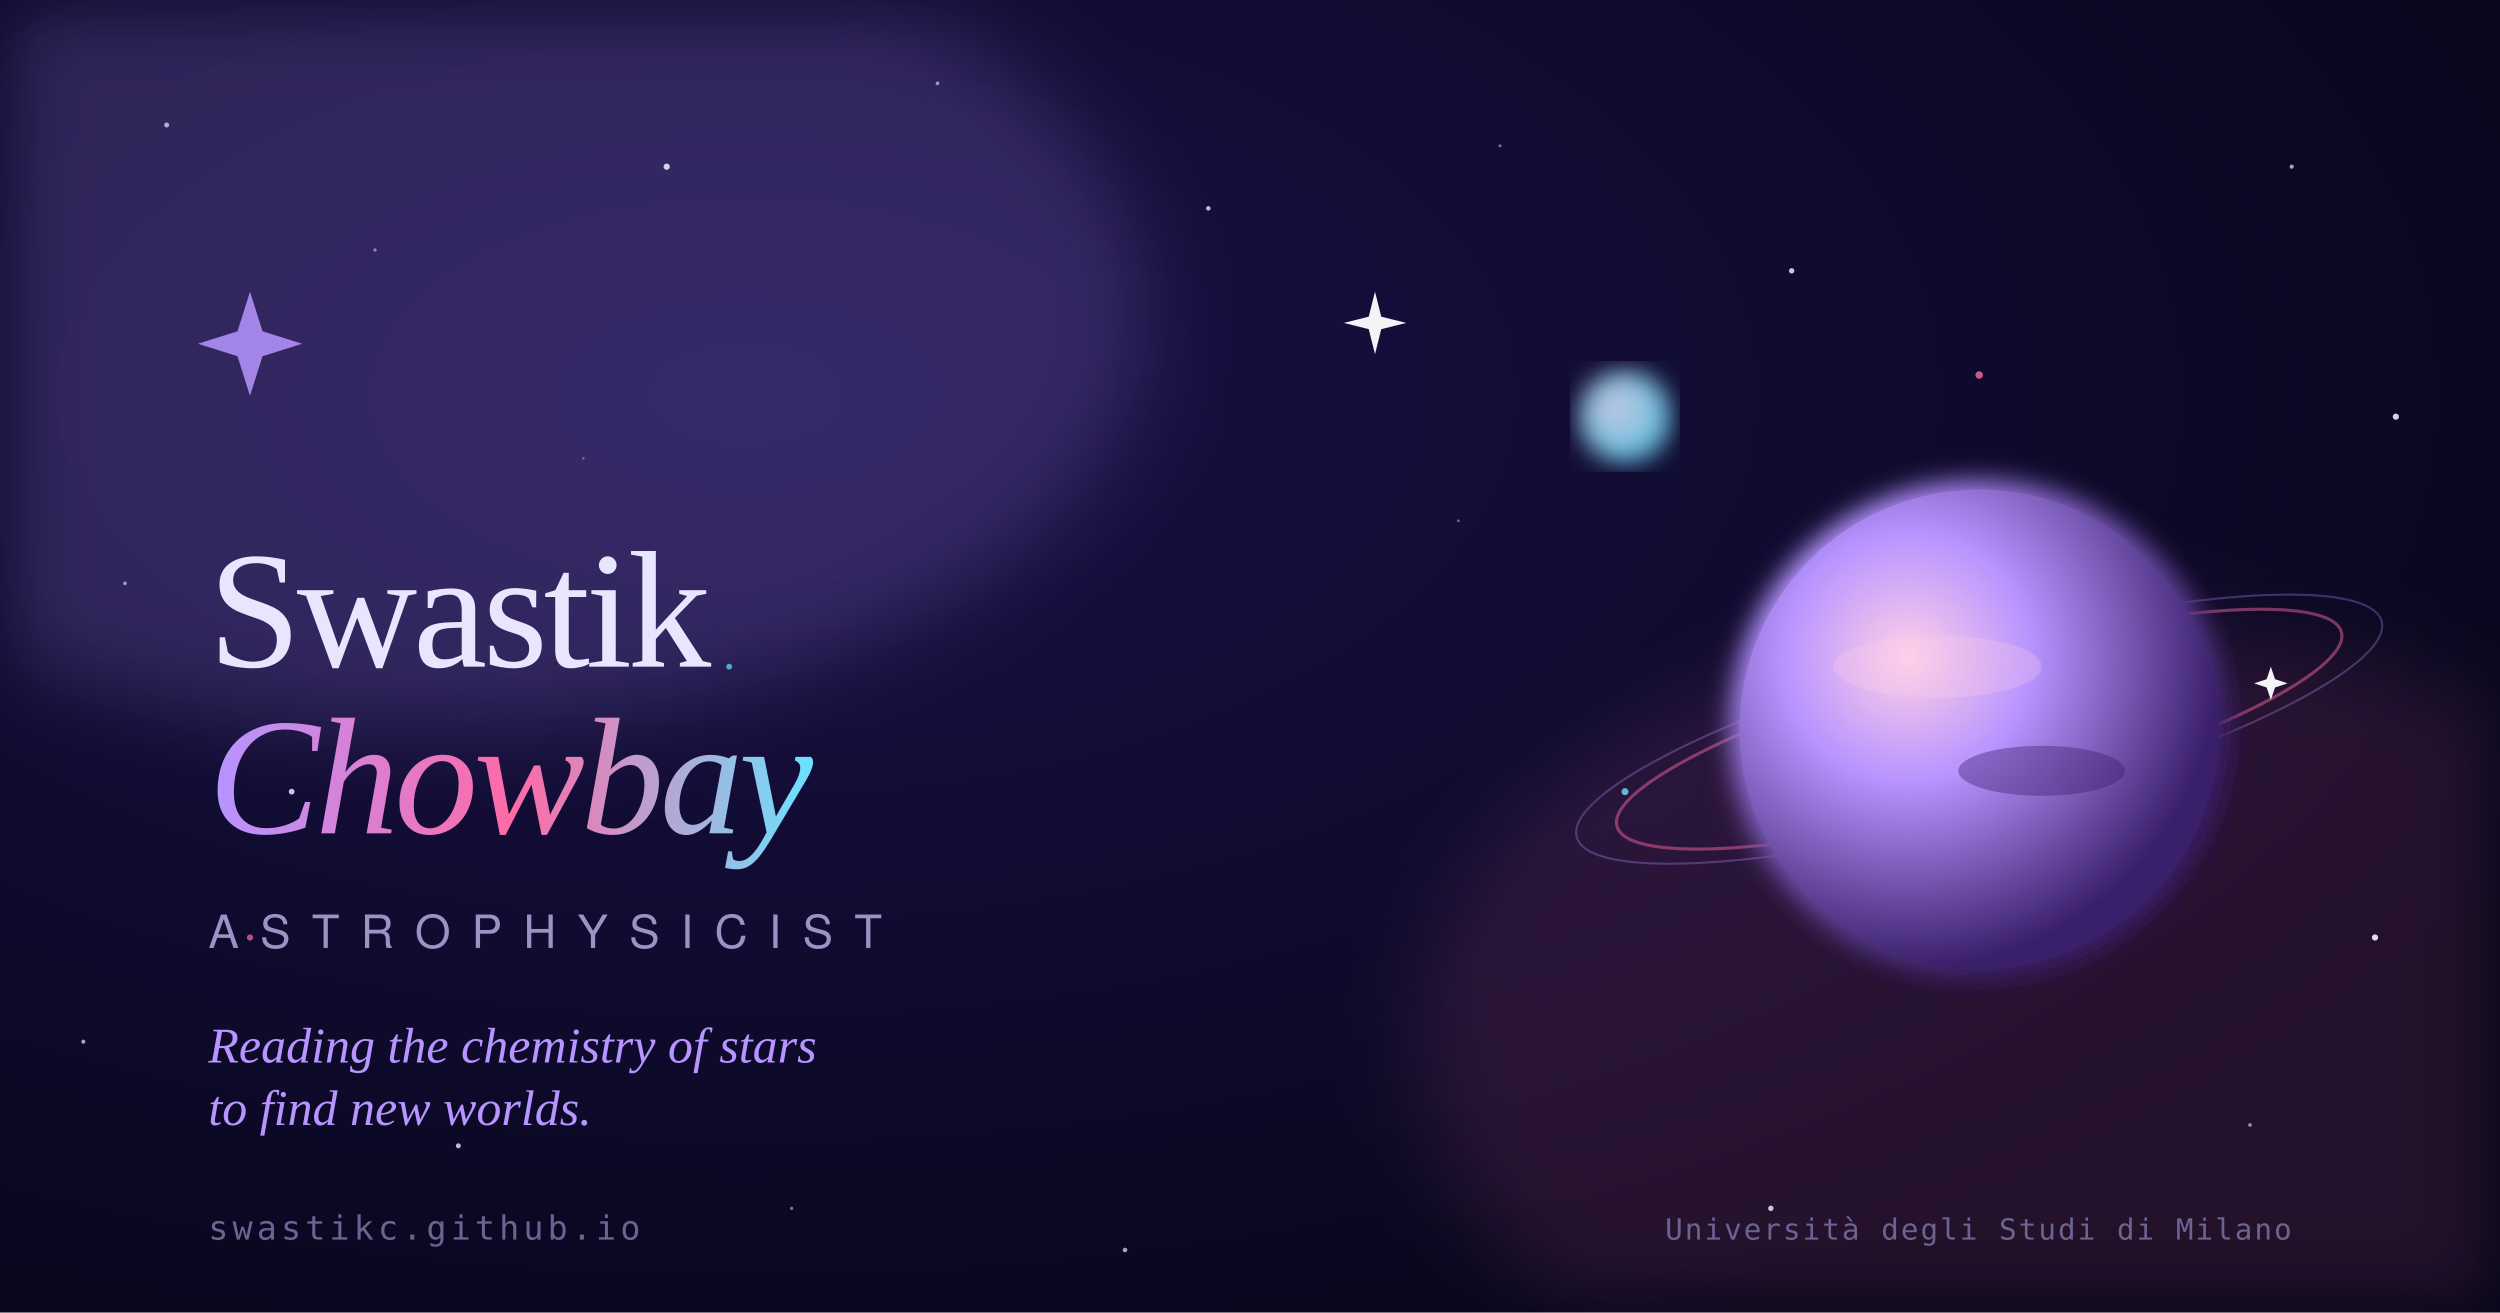
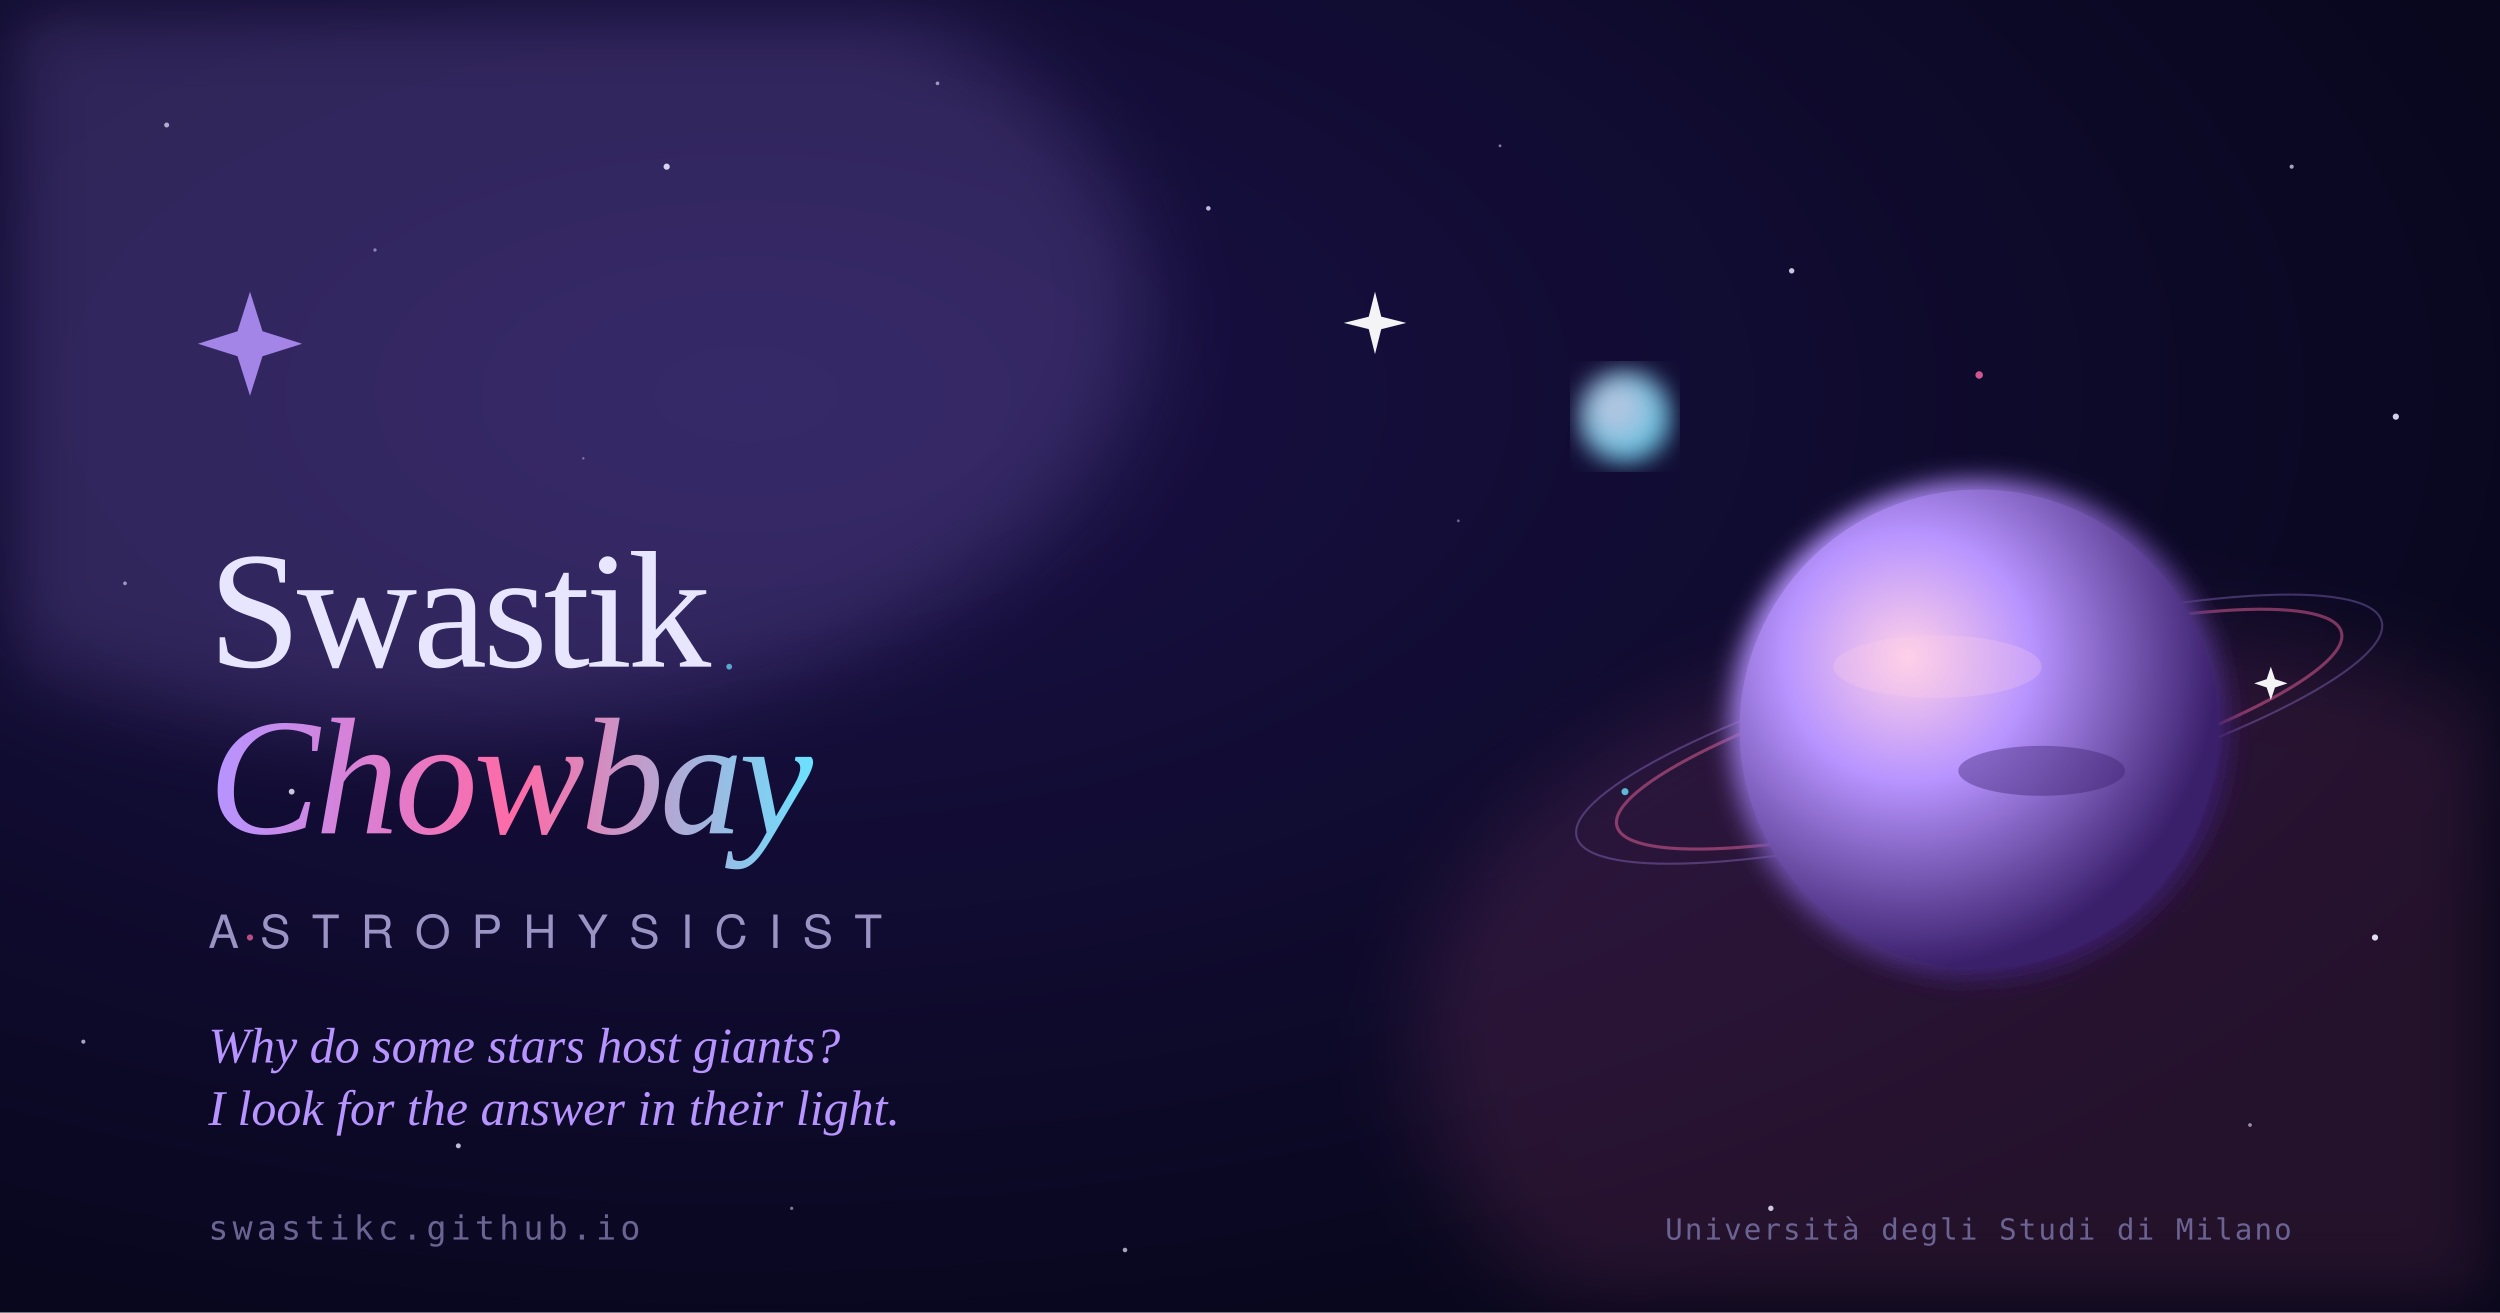
<svg xmlns="http://www.w3.org/2000/svg" viewBox="0 0 1200 630" width="1200" height="630">
  <defs>
    <radialGradient id="bg" cx="30%" cy="30%" r="80%">
      <stop offset="0%" stop-color="#1a1148" />
      <stop offset="100%" stop-color="#07061a" />
    </radialGradient>
    <radialGradient id="planet" cx="35%" cy="35%" r="65%">
      <stop offset="0%" stop-color="#ffd0e8" />
      <stop offset="40%" stop-color="#b794ff" />
      <stop offset="100%" stop-color="#3a1f6b" />
    </radialGradient>
    <radialGradient id="moon" cx="40%" cy="40%" r="60%">
      <stop offset="0%" stop-color="#e8e6ff" />
      <stop offset="100%" stop-color="#6be1ff" />
    </radialGradient>
    <linearGradient id="title" x1="0%" y1="0%" x2="100%" y2="0%">
      <stop offset="0%" stop-color="#b794ff" />
      <stop offset="50%" stop-color="#ff6aa6" />
      <stop offset="100%" stop-color="#6be1ff" />
    </linearGradient>
    <filter id="glow">
      <feGaussianBlur stdDeviation="20" />
    </filter>
    <filter id="softglow">
      <feGaussianBlur stdDeviation="6" />
    </filter>
  </defs>
  <rect width="1200" height="630" fill="url(#bg)" />
  <ellipse cx="200" cy="150" rx="350" ry="200" fill="#b794ff" opacity="0.18" filter="url(#glow)" />
  <ellipse cx="1000" cy="500" rx="320" ry="200" fill="#ff6aa6" opacity="0.12" filter="url(#glow)" />
  <g fill="#e8e6ff">
    <circle cx="80" cy="60" r="1.2" opacity="0.7" />
    <circle cx="180" cy="120" r="0.8" opacity="0.5" />
    <circle cx="320" cy="80" r="1.5" opacity="0.9" />
    <circle cx="450" cy="40" r="0.9" opacity="0.6" />
    <circle cx="580" cy="100" r="1.1" opacity="0.8" />
    <circle cx="720" cy="70" r="0.7" opacity="0.5" />
    <circle cx="860" cy="130" r="1.3" opacity="0.85" />
    <circle cx="1100" cy="80" r="1.0" opacity="0.7" />
    <circle cx="1150" cy="200" r="1.5" opacity="0.9" />
    <circle cx="60" cy="280" r="0.9" opacity="0.6" />
    <circle cx="140" cy="380" r="1.4" opacity="0.85" />
    <circle cx="40" cy="500" r="1.0" opacity="0.7" />
    <circle cx="220" cy="550" r="1.2" opacity="0.8" />
    <circle cx="380" cy="580" r="0.8" opacity="0.5" />
    <circle cx="540" cy="600" r="1.1" opacity="0.7" />
    <circle cx="850" cy="580" r="1.3" opacity="0.85" />
    <circle cx="1080" cy="540" r="0.9" opacity="0.6" />
    <circle cx="1140" cy="450" r="1.5" opacity="0.95" />
    <circle cx="700" cy="250" r="0.7" opacity="0.4" />
    <circle cx="280" cy="220" r="0.6" opacity="0.4" />
  </g>
  <g fill="#ff6aa6">
    <circle cx="950" cy="180" r="1.8" opacity="0.8" />
    <circle cx="120" cy="450" r="1.5" opacity="0.7" />
  </g>
  <g fill="#6be1ff">
    <circle cx="780" cy="380" r="1.7" opacity="0.8" />
    <circle cx="350" cy="320" r="1.4" opacity="0.7" />
  </g>
  <g transform="translate(950, 350)">
    <ellipse cx="0" cy="0" rx="180" ry="35" stroke="#ff6aa6" stroke-width="1.5" fill="none" opacity="0.45" transform="rotate(-15)" />
    <ellipse cx="0" cy="0" rx="200" ry="40" stroke="#b794ff" stroke-width="1" fill="none" opacity="0.3" transform="rotate(-15)" />
    <circle r="120" fill="url(#planet)" filter="url(#softglow)" />
    <circle r="115" fill="url(#planet)" />
    <ellipse cx="-20" cy="-30" rx="50" ry="15" fill="#ffd0e8" opacity="0.25" />
    <ellipse cx="30" cy="20" rx="40" ry="12" fill="#3a1f6b" opacity="0.4" />
  </g>
  <circle cx="780" cy="200" r="22" fill="url(#moon)" filter="url(#softglow)" opacity="0.85" />
  <g fill="#ffffff" opacity="0.95">
    <path d="M 660 140 L 663 152 L 675 155 L 663 158 L 660 170 L 657 158 L 645 155 L 657 152 Z" />
    <path d="M 1090 320 L 1092 326 L 1098 328 L 1092 330 L 1090 336 L 1088 330 L 1082 328 L 1088 326 Z" />
  </g>
  <g transform="translate(120, 165)" fill="#b794ff" opacity="0.85">
    <path d="M 0 -25 L 6 -6 L 25 0 L 6 6 L 0 25 L -6 6 L -25 0 L -6 -6 Z" />
  </g>
  <text x="100" y="320" font-family="Georgia, 'Times New Roman', serif" font-size="80" font-weight="300" fill="#e8e6ff" letter-spacing="-2">Swastik</text>
  <text x="100" y="400" font-family="Georgia, 'Times New Roman', serif" font-size="80" font-weight="300" font-style="italic" fill="url(#title)" letter-spacing="-2">Chowbay</text>
  <text x="100" y="455" font-family="Helvetica, Arial, sans-serif" font-size="22" font-weight="400" fill="#9a93c4" letter-spacing="2">A S T R O P H Y S I C I S T</text>
-   <text x="100" y="510" font-family="Georgia, 'Times New Roman', serif" font-size="24" font-style="italic" fill="#b794ff">Reading the chemistry of stars</text>
-   <text x="100" y="540" font-family="Georgia, 'Times New Roman', serif" font-size="24" font-style="italic" fill="#b794ff">to find new worlds.</text>
+   <text x="100" y="510" font-family="Georgia, 'Times New Roman', serif" font-size="24" font-style="italic" fill="#b794ff">Why do some stars host giants?</text>
+   <text x="100" y="540" font-family="Georgia, 'Times New Roman', serif" font-size="24" font-style="italic" fill="#b794ff">I look for the answer in their light.</text>
  <text x="100" y="595" font-family="monospace" font-size="16" fill="#6b6493" letter-spacing="2">swastikc.github.io</text>
  <text x="1100" y="595" font-family="monospace" font-size="14" fill="#6b6493" text-anchor="end" letter-spacing="1">Università degli Studi di Milano</text>
</svg>
